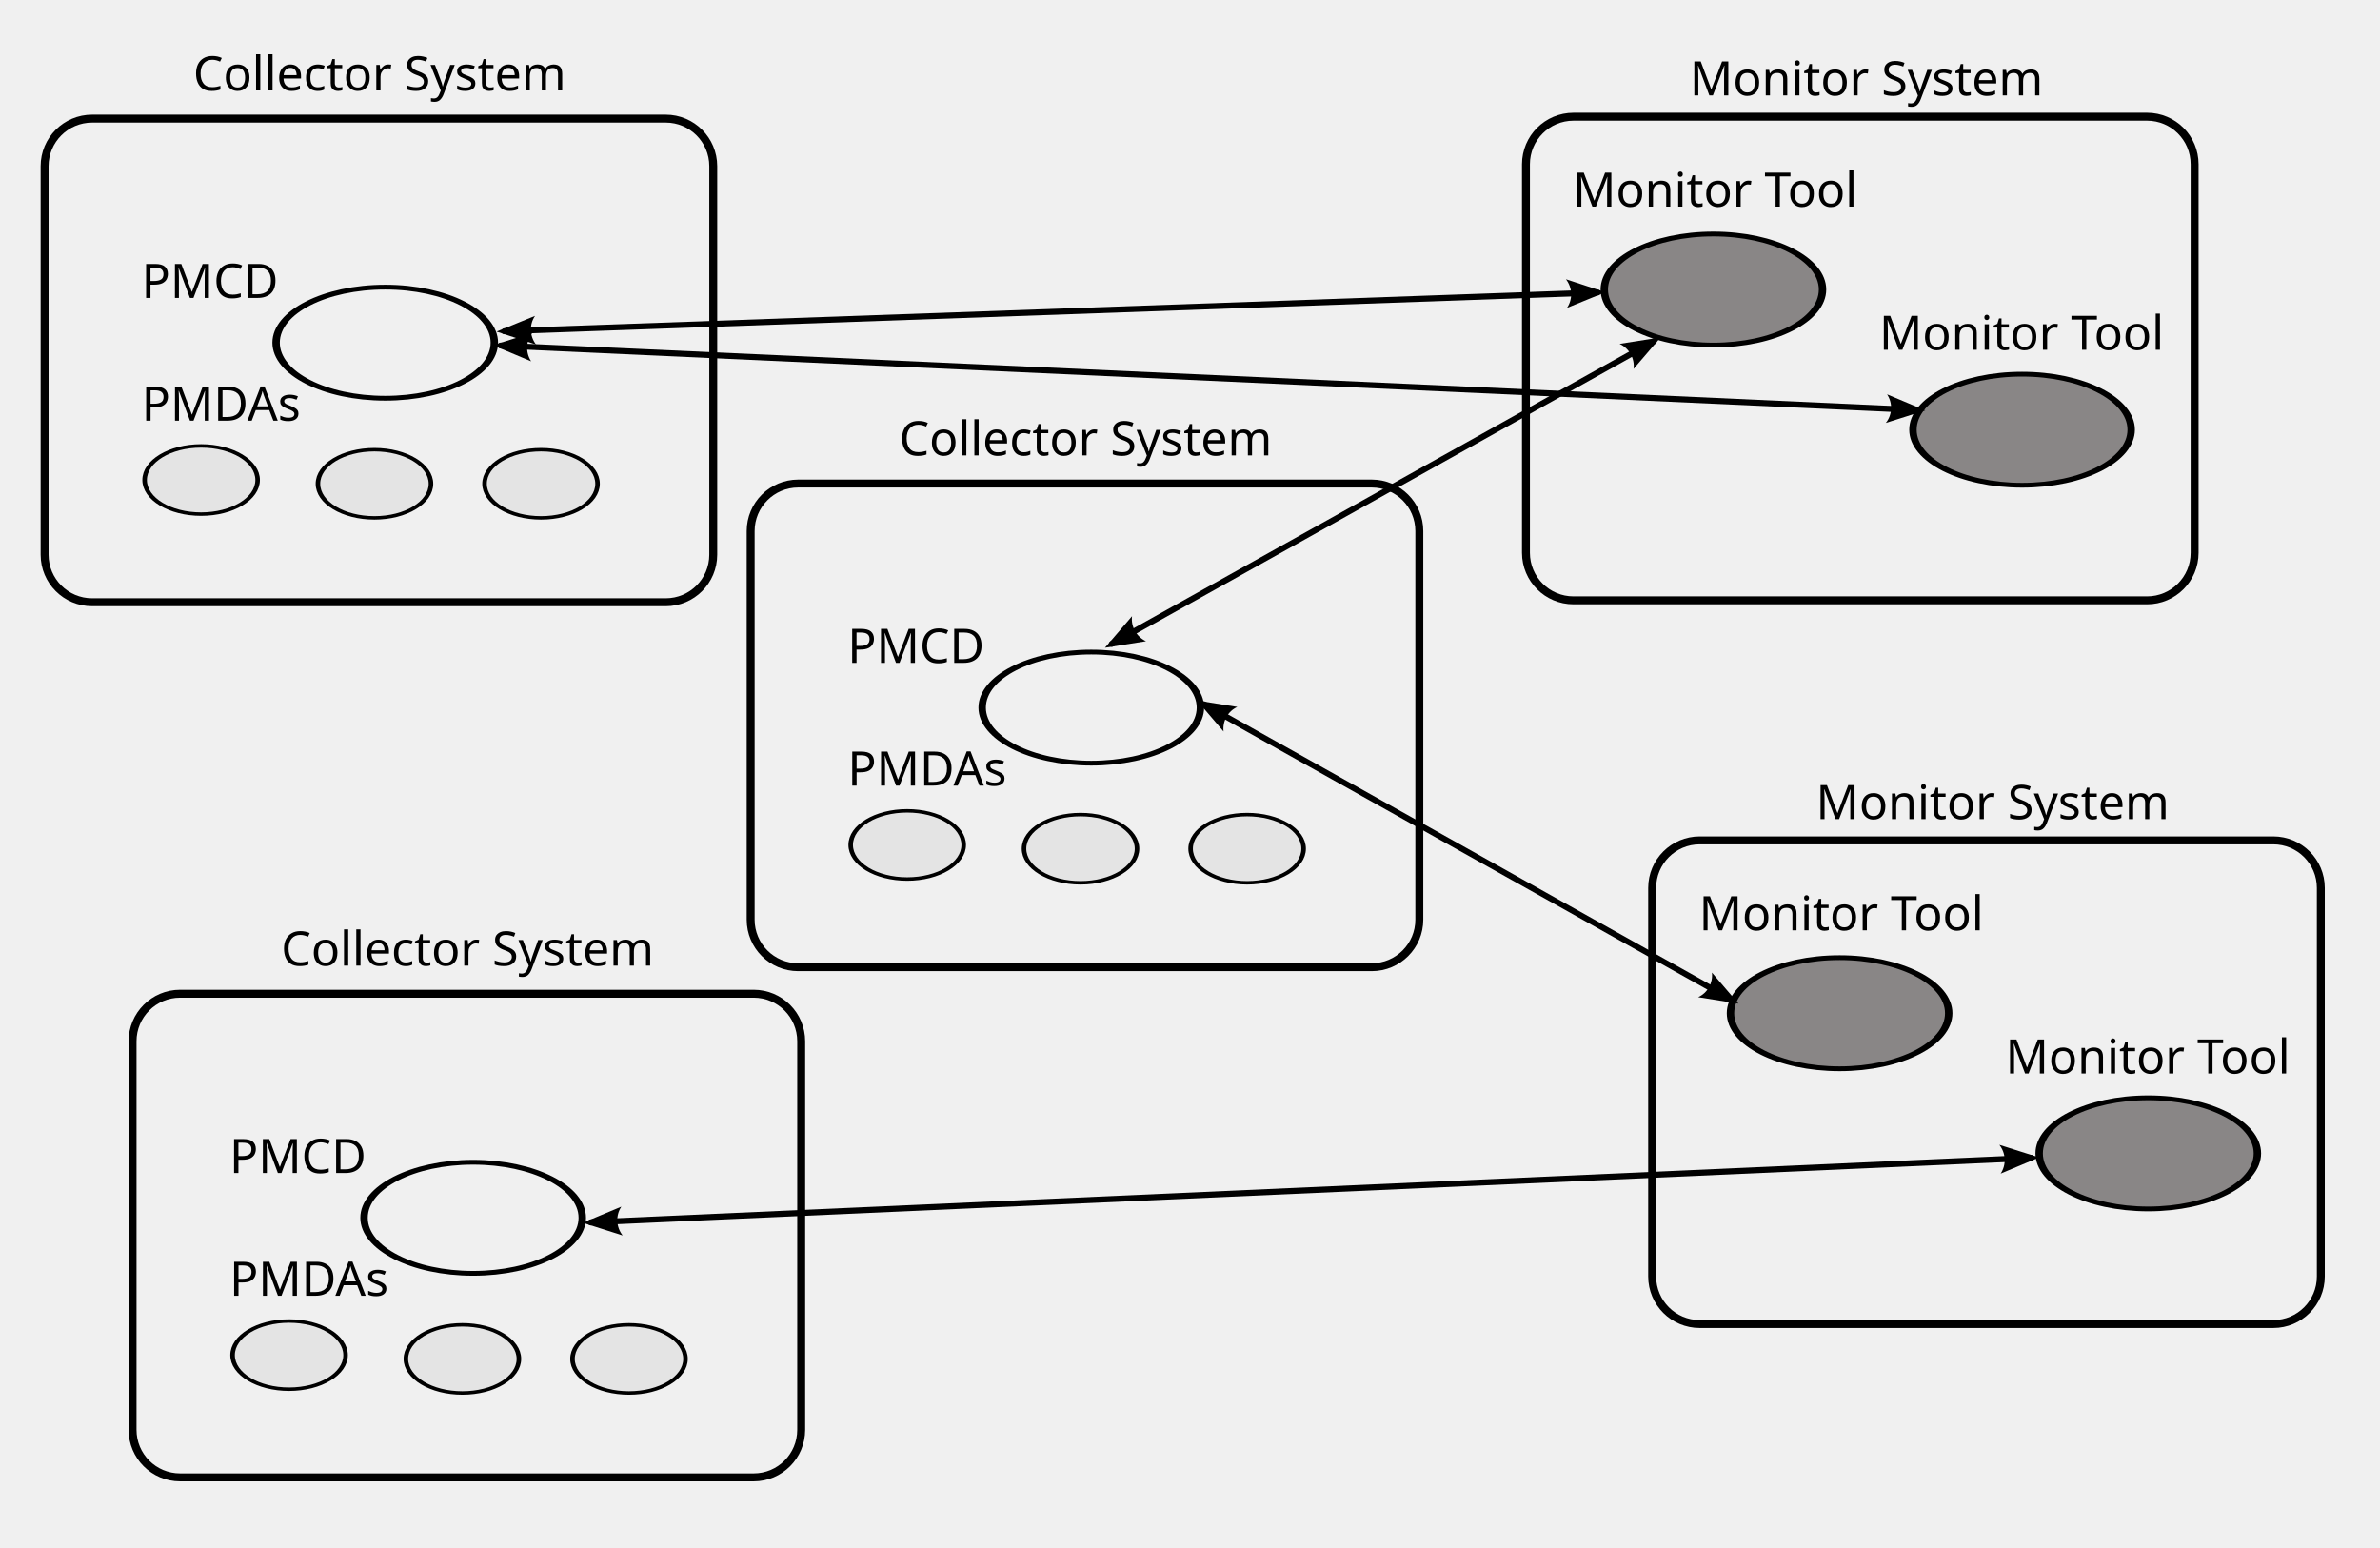
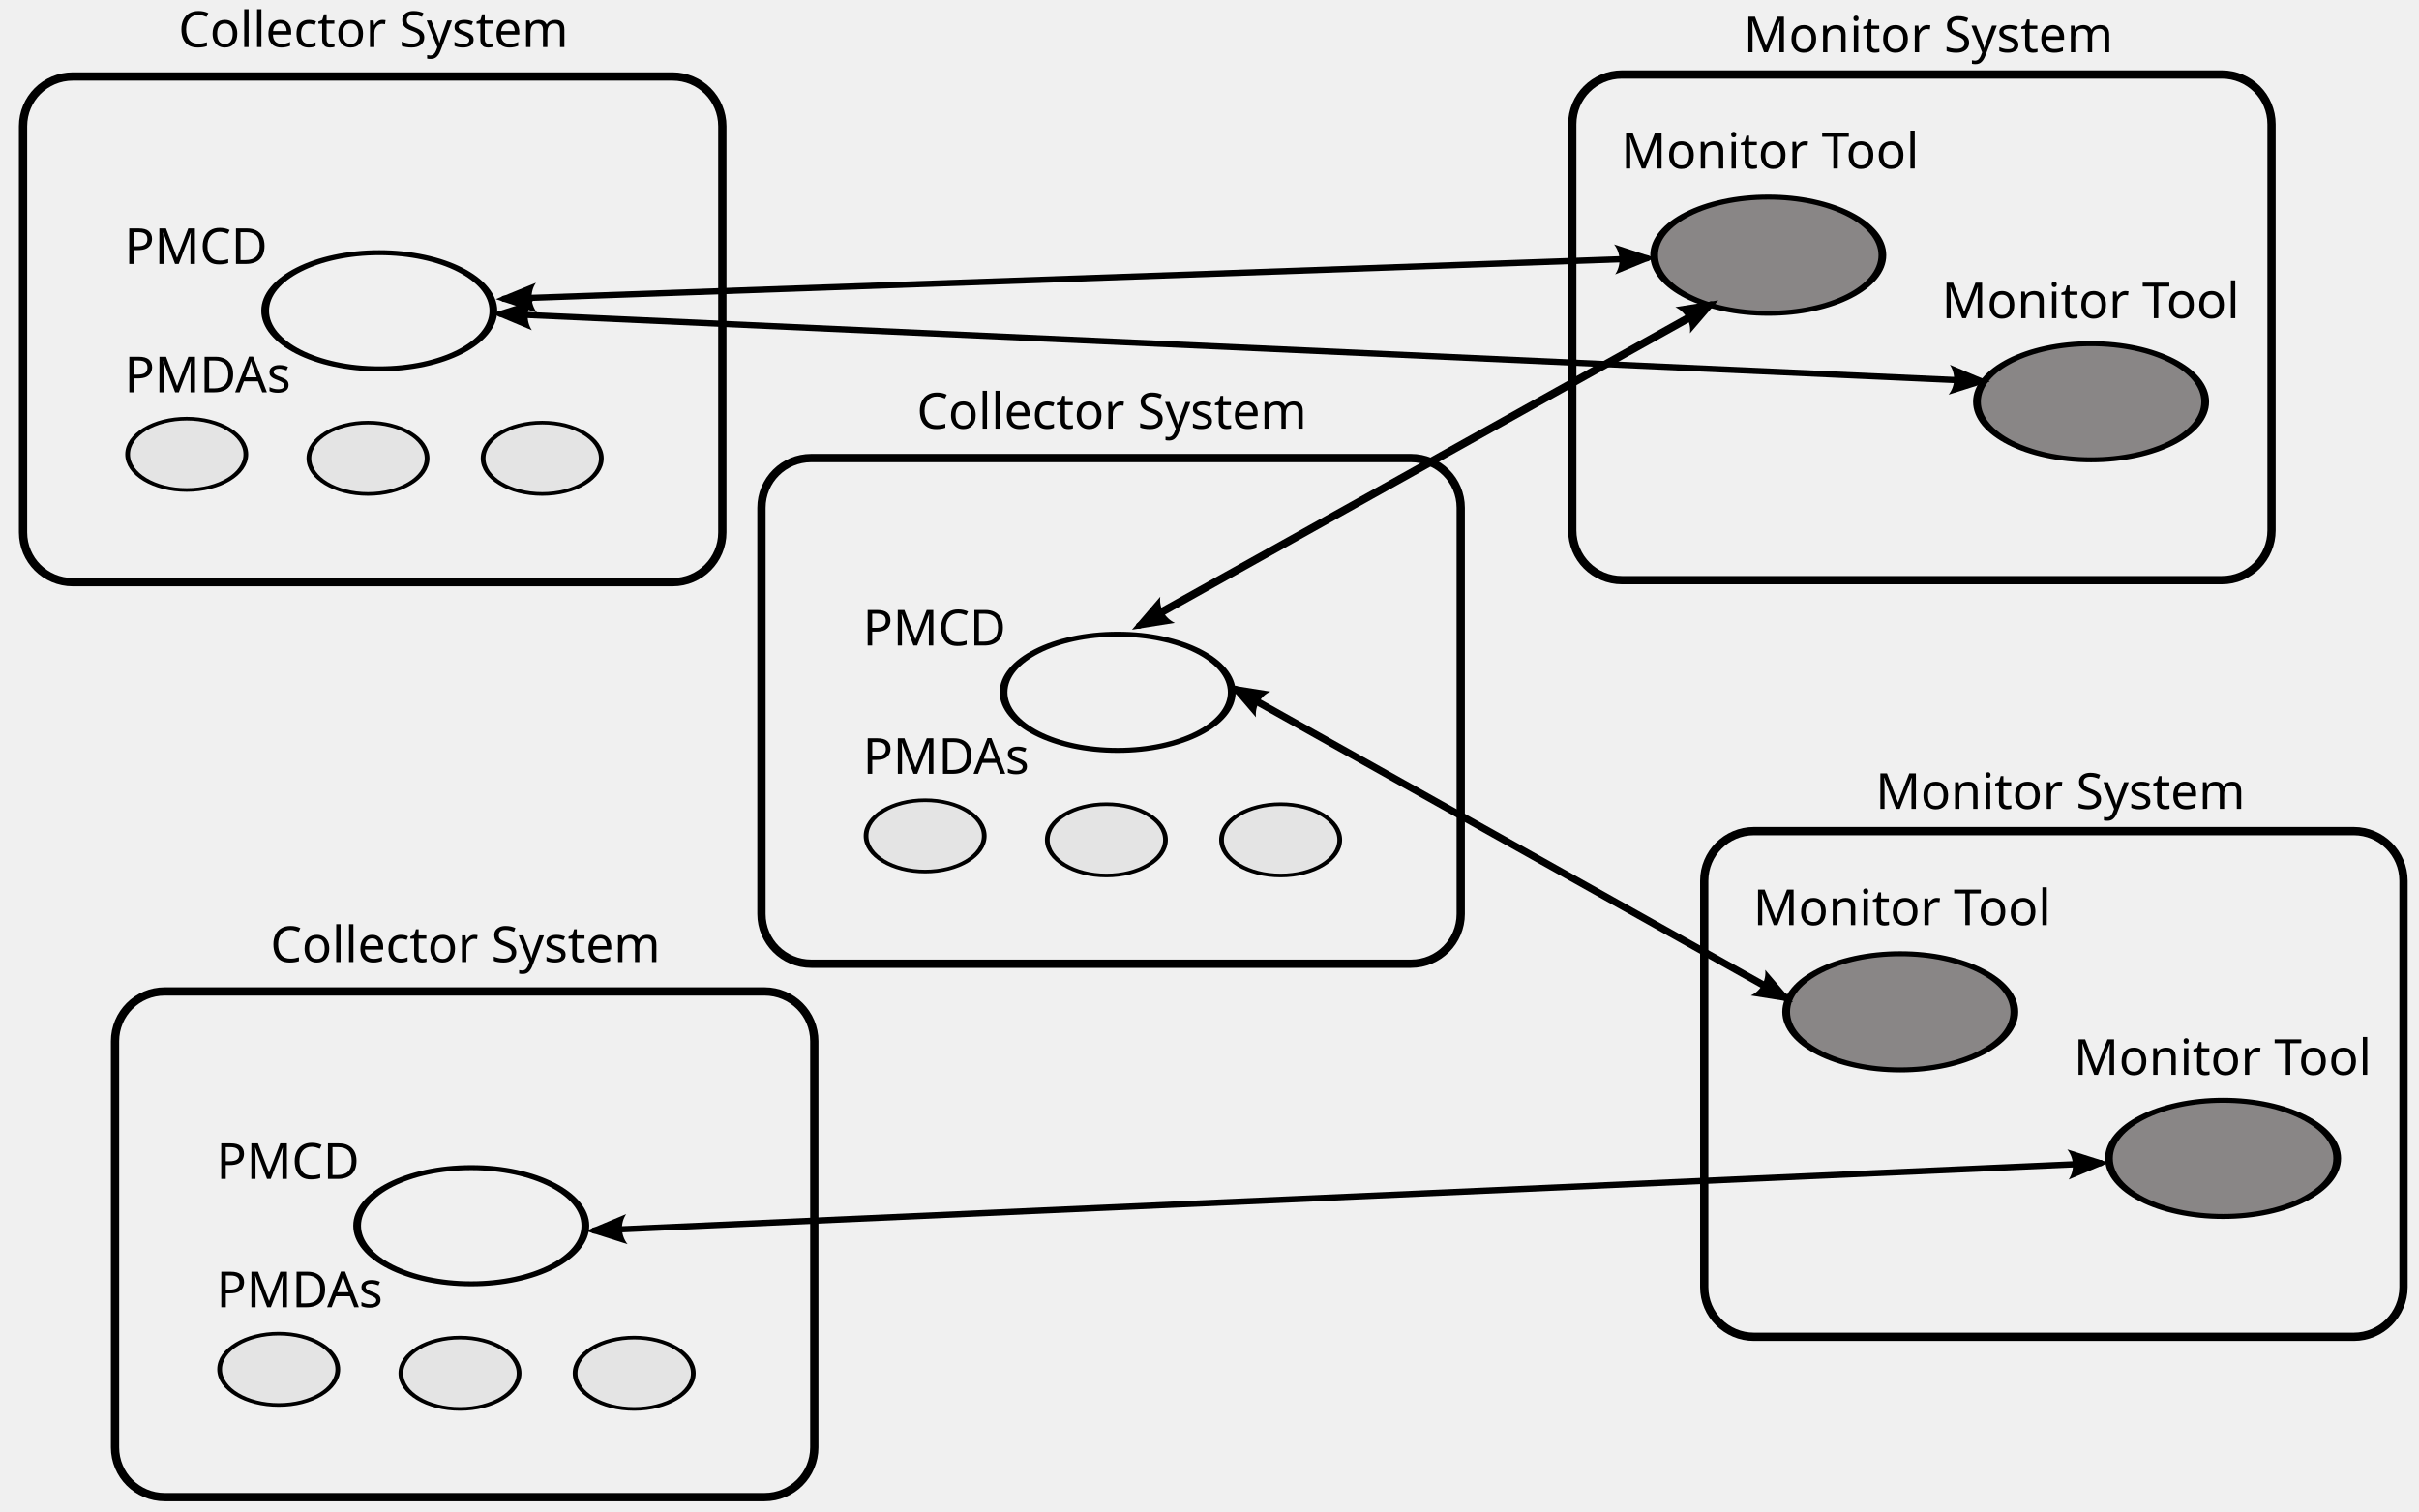
- <svg xmlns="http://www.w3.org/2000/svg" width="600" height="390" id="svg2" version="1.1">
+ <svg xmlns="http://www.w3.org/2000/svg" width="400" height="250" id="svg2" version="1.1">
  <defs id="defs4">
    <marker orient="auto" refY="0" refX="0" id="Arrow1Lend" style="overflow:visible">
      <path id="path4671" d="M 0,0 5,-5 -12.5,0 5,5 0,0 z" style="fill-rule:evenodd;stroke:#000000;stroke-width:1pt;marker-start:none" transform="matrix(-0.8,0,0,-0.8,-10,0)" />
    </marker>
    <marker orient="auto" refY="0" refX="0" id="Arrow1Lstart" style="overflow:visible">
      <path id="path4668" d="M 0,0 5,-5 -12.5,0 5,5 0,0 z" style="fill-rule:evenodd;stroke:#000000;stroke-width:1pt;marker-start:none" transform="matrix(0.8,0,0,0.8,10,0)" />
    </marker>
    <marker orient="auto" refY="0" refX="0" id="Arrow2Mstart" style="overflow:visible">
      <path id="path4692" style="font-size:12px;fill-rule:evenodd;stroke-width:0.625;stroke-linejoin:round" d="M 8.719,4.034 -2.207,0.016 8.719,-4.002 c -1.745,2.372 -1.735,5.617 -6e-7,8.035 z" transform="scale(0.6,0.6)" />
    </marker>
    <marker orient="auto" refY="0" refX="0" id="Arrow2Mend" style="overflow:visible">
      <path id="path4695" style="font-size:12px;fill-rule:evenodd;stroke-width:0.625;stroke-linejoin:round" d="M 8.719,4.034 -2.207,0.016 8.719,-4.002 c -1.745,2.372 -1.735,5.617 -6e-7,8.035 z" transform="scale(-0.6,-0.6)" />
    </marker>
    <marker orient="auto" refY="0" refX="0" id="Arrow1Lend-9" style="overflow:visible">
      <path id="path4671-0" d="M 0,0 5,-5 -12.5,0 5,5 0,0 z" style="fill-rule:evenodd;stroke:#000000;stroke-width:1pt;marker-start:none" transform="matrix(-0.8,0,0,-0.8,-10,0)" />
    </marker>
    <marker orient="auto" refY="0" refX="0" id="Arrow1Lend-3" style="overflow:visible">
      <path id="path4671-8" d="M 0,0 5,-5 -12.5,0 5,5 0,0 z" style="fill-rule:evenodd;stroke:#000000;stroke-width:1pt;marker-start:none" transform="matrix(-0.8,0,0,-0.8,-10,0)" />
    </marker>
    <marker orient="auto" refY="0" refX="0" id="Arrow2Mstart-0" style="overflow:visible">
      <path id="path4692-3" style="font-size:12px;fill-rule:evenodd;stroke-width:0.625;stroke-linejoin:round" d="M 8.719,4.034 -2.207,0.016 8.719,-4.002 c -1.745,2.372 -1.735,5.617 -6e-7,8.035 z" transform="scale(0.6,0.6)" />
    </marker>
    <marker orient="auto" refY="0" refX="0" id="Arrow2Mend-9" style="overflow:visible">
      <path id="path4695-7" style="font-size:12px;fill-rule:evenodd;stroke-width:0.625;stroke-linejoin:round" d="M 8.719,4.034 -2.207,0.016 8.719,-4.002 c -1.745,2.372 -1.735,5.617 -6e-7,8.035 z" transform="scale(-0.6,-0.6)" />
    </marker>
    <marker orient="auto" refY="0" refX="0" id="marker20136" style="overflow:visible">
      <path id="path20138" style="font-size:12px;fill-rule:evenodd;stroke-width:0.625;stroke-linejoin:round" d="M 8.719,4.034 -2.207,0.016 8.719,-4.002 c -1.745,2.372 -1.735,5.617 -6e-7,8.035 z" transform="scale(0.6,0.6)" />
    </marker>
    <marker orient="auto" refY="0" refX="0" id="marker20140" style="overflow:visible">
      <path id="path20142" style="font-size:12px;fill-rule:evenodd;stroke-width:0.625;stroke-linejoin:round" d="M 8.719,4.034 -2.207,0.016 8.719,-4.002 c -1.745,2.372 -1.735,5.617 -6e-7,8.035 z" transform="scale(-0.6,-0.6)" />
    </marker>
    <marker orient="auto" refY="0" refX="0" id="Arrow2Mstart-08" style="overflow:visible">
      <path id="path4692-2" style="font-size:12px;fill-rule:evenodd;stroke-width:0.625;stroke-linejoin:round" d="M 8.719,4.034 -2.207,0.016 8.719,-4.002 c -1.745,2.372 -1.735,5.617 -6e-7,8.035 z" transform="scale(0.6,0.6)" />
    </marker>
    <marker orient="auto" refY="0" refX="0" id="Arrow2Mend-99" style="overflow:visible">
      <path id="path4695-2" style="font-size:12px;fill-rule:evenodd;stroke-width:0.625;stroke-linejoin:round" d="M 8.719,4.034 -2.207,0.016 8.719,-4.002 c -1.745,2.372 -1.735,5.617 -6e-7,8.035 z" transform="scale(-0.6,-0.6)" />
    </marker>
    <marker orient="auto" refY="0" refX="0" id="Arrow2Mstart-03" style="overflow:visible">
      <path id="path4692-6" style="font-size:12px;fill-rule:evenodd;stroke-width:0.625;stroke-linejoin:round" d="M 8.719,4.034 -2.207,0.016 8.719,-4.002 c -1.745,2.372 -1.735,5.617 -6e-7,8.035 z" transform="scale(0.6,0.6)" />
    </marker>
    <marker orient="auto" refY="0" refX="0" id="marker20140-4" style="overflow:visible">
      <path id="path20142-8" style="font-size:12px;fill-rule:evenodd;stroke-width:0.625;stroke-linejoin:round" d="M 8.719,4.034 -2.207,0.016 8.719,-4.002 c -1.745,2.372 -1.735,5.617 -6e-7,8.035 z" transform="scale(-0.6,-0.6)" />
    </marker>
    <marker orient="auto" refY="0" refX="0" id="Arrow2Mstart-6" style="overflow:visible">
      <path id="path4692-60" style="font-size:12px;fill-rule:evenodd;stroke-width:0.625;stroke-linejoin:round" d="M 8.719,4.034 -2.207,0.016 8.719,-4.002 c -1.745,2.372 -1.735,5.617 -6e-7,8.035 z" transform="scale(0.6,0.6)" />
    </marker>
    <marker orient="auto" refY="0" refX="0" id="marker20140-8" style="overflow:visible">
      <path id="path20142-4" style="font-size:12px;fill-rule:evenodd;stroke-width:0.625;stroke-linejoin:round" d="M 8.719,4.034 -2.207,0.016 8.719,-4.002 c -1.745,2.372 -1.735,5.617 -6e-7,8.035 z" transform="scale(-0.6,-0.6)" />
    </marker>
+     <marker orient="auto" refY="0" refX="0" id="Arrow2Mstart-4" style="overflow:visible">
+       <path id="path4692-0" style="font-size:12px;fill-rule:evenodd;stroke-width:0.625;stroke-linejoin:round" d="M 8.719,4.034 -2.207,0.016 8.719,-4.002 c -1.745,2.372 -1.735,5.617 -6e-7,8.035 z" transform="scale(0.6,0.6)" />
+     </marker>
+     <marker orient="auto" refY="0" refX="0" id="Arrow2Mstart-8" style="overflow:visible">
+       <path id="path4692-06" style="font-size:12px;fill-rule:evenodd;stroke-width:0.625;stroke-linejoin:round" d="M 8.719,4.034 -2.207,0.016 8.719,-4.002 c -1.745,2.372 -1.735,5.617 -6e-7,8.035 z" transform="scale(0.6,0.6)" />
+     </marker>
  </defs>
-   <g id="layer1" transform="translate(0,-662.3622)">
-     <rect style="fill:none;stroke:#000000;stroke-width:2;stroke-linecap:butt;stroke-linejoin:round;stroke-miterlimit:4;stroke-opacity:1;stroke-dasharray:none" id="rect11117" width="168.569" height="121.924" x="33.416" y="912.876" ry="11.986" />
-     <text xml:space="preserve" style="font-size:12px;font-style:normal;font-variant:normal;font-weight:normal;font-stretch:normal;text-align:start;line-height:125%;writing-mode:lr-tb;text-anchor:start;fill:#000000;fill-opacity:1;stroke:none;font-family:Sans;-inkscape-font-specification:Sans" x="57.857" y="958.076" id="text11141">
-       <tspan id="tspan11143" x="57.857" y="958.076">PMCD</tspan>
-     </text>
-     <path style="fill:#ffffff;fill-opacity:1;stroke:#000000;stroke-width:1.5;stroke-linecap:round;stroke-linejoin:miter;stroke-miterlimit:4;stroke-opacity:1;stroke-dasharray:none;marker-start:url(#Arrow2Mstart);marker-end:url(#Arrow2Mend)" d="M 280.291,824.666 C 416.922,748.39 416.922,748.39 416.922,748.39" id="path4332-6-7-6-4" />
-     <text xml:space="preserve" style="font-size:12px;font-style:normal;font-variant:normal;font-weight:normal;font-stretch:normal;text-align:start;line-height:125%;writing-mode:lr-tb;text-anchor:start;fill:#000000;fill-opacity:1;stroke:none;font-family:Sans;-inkscape-font-specification:Sans" x="70.868" y="905.78" id="text4334-7">
-       <tspan id="tspan4336-1" x="70.868" y="905.78">Collector System</tspan>
-     </text>
-     <text xml:space="preserve" style="font-size:12px;font-style:normal;font-variant:normal;font-weight:normal;font-stretch:normal;text-align:start;line-height:125%;writing-mode:lr-tb;text-anchor:start;fill:#000000;fill-opacity:1;stroke:none;font-family:Sans;-inkscape-font-specification:Sans" x="57.875" y="989.016" id="text11141-6">
-       <tspan id="tspan11143-8" x="57.875" y="989.016">PMDAs</tspan>
-     </text>
-     <path style="fill:#e4e4e4;fill-opacity:1;stroke:#000000;stroke-width:4.423;stroke-miterlimit:4;stroke-opacity:1;stroke-dasharray:none" id="path3684-6-6" d="m 197.143,170.219 a 55,43.571 0 1 1 -110,0 55,43.571 0 1 1 110,0 z" transform="matrix(0.2589994,0,0,0.1973206,36.06259,970.3953)" />
-     <path style="fill:none;stroke:#000000;stroke-width:3.741;stroke-miterlimit:4;stroke-opacity:1;stroke-dasharray:none" id="path3684-4-7" d="m 197.143,170.219 a 55,43.571 0 1 1 -110,0 55,43.571 0 1 1 110,0 z" transform="matrix(0.5001487,0,0,0.3213943,48.19315,914.6547)" />
-     <path style="fill:#e4e4e4;fill-opacity:1;stroke:#000000;stroke-width:4.423;stroke-miterlimit:4;stroke-opacity:1;stroke-dasharray:none" id="path3684-6-6-8" d="m 197.143,170.219 a 55,43.571 0 1 1 -110,0 55,43.571 0 1 1 110,0 z" transform="matrix(0.2589994,0,0,0.1973206,79.75651,971.3458)" />
-     <path style="fill:#e4e4e4;fill-opacity:1;stroke:#000000;stroke-width:4.423;stroke-miterlimit:4;stroke-opacity:1;stroke-dasharray:none" id="path3684-6-6-6" d="m 197.143,170.219 a 55,43.571 0 1 1 -110,0 55,43.571 0 1 1 110,0 z" transform="matrix(0.2589994,0,0,0.1973206,121.7565,971.3458)" />
-     <text xml:space="preserve" style="font-size:12px;font-style:normal;font-variant:normal;font-weight:normal;font-stretch:normal;text-align:start;line-height:125%;writing-mode:lr-tb;text-anchor:start;fill:#000000;fill-opacity:1;stroke:none;font-family:Sans;-inkscape-font-specification:Sans" x="473.767" y="750.543" id="text4334-9">
-       <tspan id="tspan4336-7" x="473.767" y="750.543">Monitor Tool</tspan>
-     </text>
-     <path style="fill:#ffffff;fill-opacity:1;stroke:#000000;stroke-width:1.5;stroke-linecap:round;stroke-linejoin:miter;stroke-miterlimit:4;stroke-opacity:1;stroke-dasharray:none;marker-start:url(#Arrow2Mstart);marker-end:url(#marker20140)" d="m 127.171,745.866 c 275.582,-9.765 275.582,-9.765 275.582,-9.765" id="path4332-6-7-6-4-9" />
-     <text xml:space="preserve" style="font-size:12px;font-style:normal;font-variant:normal;font-weight:normal;font-stretch:normal;text-align:start;line-height:125%;writing-mode:lr-tb;text-anchor:start;fill:#000000;fill-opacity:1;stroke:none;font-family:Sans;-inkscape-font-specification:Sans" x="425.993" y="686.414" id="text4334-7-8">
-       <tspan id="tspan4336-1-2" x="425.993" y="686.414">Monitor System</tspan>
-     </text>
-     <path style="fill:#898686;fill-opacity:1;stroke:#000000;stroke-width:3.741;stroke-miterlimit:4;stroke-opacity:1;stroke-dasharray:none" id="path3684-4-6" d="m 197.143,170.219 a 55,43.571 0 1 1 -110,0 55,43.571 0 1 1 110,0 z" transform="matrix(0.5001487,0,0,0.3213943,360.8575,680.6433)" />
-     <path style="fill:#898686;fill-opacity:1;stroke:#000000;stroke-width:3.741;stroke-miterlimit:4;stroke-opacity:1;stroke-dasharray:none" id="path3684-4-3-7" d="m 197.143,170.219 a 55,43.571 0 1 1 -110,0 55,43.571 0 1 1 110,0 z" transform="matrix(0.5001487,0,0,0.3213943,438.674,715.9785)" />
-     <text xml:space="preserve" style="font-size:12px;font-style:normal;font-variant:normal;font-weight:normal;font-stretch:normal;text-align:start;line-height:125%;writing-mode:lr-tb;text-anchor:start;fill:#000000;fill-opacity:1;stroke:none;font-family:Sans;-inkscape-font-specification:Sans" x="396.505" y="714.445" id="text4334-5-6">
-       <tspan id="tspan4336-6-6" x="396.505" y="714.445">Monitor Tool</tspan>
-     </text>
-     <rect style="fill:none;stroke:#000000;stroke-width:2;stroke-linecap:butt;stroke-linejoin:round;stroke-miterlimit:4;stroke-opacity:1;stroke-dasharray:none" id="rect11117-0" width="168.569" height="121.924" x="384.695" y="691.781" ry="11.986" />
-     <text xml:space="preserve" style="font-size:12px;font-style:normal;font-variant:normal;font-weight:normal;font-stretch:normal;text-align:start;line-height:125%;writing-mode:lr-tb;text-anchor:start;fill:#000000;fill-opacity:1;stroke:none;font-family:Sans;-inkscape-font-specification:Sans" x="505.584" y="932.981" id="text4334-9-7">
-       <tspan id="tspan4336-7-5" x="505.584" y="932.981">Monitor Tool</tspan>
-     </text>
-     <text xml:space="preserve" style="font-size:12px;font-style:normal;font-variant:normal;font-weight:normal;font-stretch:normal;text-align:start;line-height:125%;writing-mode:lr-tb;text-anchor:start;fill:#000000;fill-opacity:1;stroke:none;font-family:Sans;-inkscape-font-specification:Sans" x="457.81" y="868.852" id="text4334-7-8-1">
-       <tspan id="tspan4336-1-2-6" x="457.81" y="868.852">Monitor System</tspan>
-     </text>
-     <path style="fill:#898686;fill-opacity:1;stroke:#000000;stroke-width:3.741;stroke-miterlimit:4;stroke-opacity:1;stroke-dasharray:none" id="path3684-4-6-9" d="m 197.143,170.219 a 55,43.571 0 1 1 -110,0 55,43.571 0 1 1 110,0 z" transform="matrix(0.5001487,0,0,0.3213943,392.6749,863.0808)" />
-     <path style="fill:#898686;fill-opacity:1;stroke:#000000;stroke-width:3.741;stroke-miterlimit:4;stroke-opacity:1;stroke-dasharray:none" id="path3684-4-3-7-7" d="m 197.143,170.219 a 55,43.571 0 1 1 -110,0 55,43.571 0 1 1 110,0 z" transform="matrix(0.5001487,0,0,0.3213943,470.4914,898.416)" />
-     <text xml:space="preserve" style="font-size:12px;font-style:normal;font-variant:normal;font-weight:normal;font-stretch:normal;text-align:start;line-height:125%;writing-mode:lr-tb;text-anchor:start;fill:#000000;fill-opacity:1;stroke:none;font-family:Sans;-inkscape-font-specification:Sans" x="428.322" y="896.883" id="text4334-5-6-2">
-       <tspan id="tspan4336-6-6-9" x="428.322" y="896.883">Monitor Tool</tspan>
-     </text>
-     <rect style="fill:none;stroke:#000000;stroke-width:2;stroke-linecap:butt;stroke-linejoin:round;stroke-miterlimit:4;stroke-opacity:1;stroke-dasharray:none" id="rect11117-0-3" width="168.569" height="121.924" x="416.513" y="874.219" ry="11.986" />
-     <rect style="fill:none;stroke:#000000;stroke-width:2;stroke-linecap:butt;stroke-linejoin:round;stroke-miterlimit:4;stroke-opacity:1;stroke-dasharray:none" id="rect11117-2" width="168.569" height="121.924" x="11.243" y="692.261" ry="11.986" />
-     <text xml:space="preserve" style="font-size:12px;font-style:normal;font-variant:normal;font-weight:normal;font-stretch:normal;text-align:start;line-height:125%;writing-mode:lr-tb;text-anchor:start;fill:#000000;fill-opacity:1;stroke:none;font-family:Sans;-inkscape-font-specification:Sans" x="35.685" y="737.461" id="text11141-0">
-       <tspan id="tspan11143-0" x="35.685" y="737.461">PMCD</tspan>
-     </text>
-     <text xml:space="preserve" style="font-size:12px;font-style:normal;font-variant:normal;font-weight:normal;font-stretch:normal;text-align:start;line-height:125%;writing-mode:lr-tb;text-anchor:start;fill:#000000;fill-opacity:1;stroke:none;font-family:Sans;-inkscape-font-specification:Sans" x="48.696" y="685.165" id="text4334-7-4">
-       <tspan id="tspan4336-1-3" x="48.696" y="685.165">Collector System</tspan>
-     </text>
-     <text xml:space="preserve" style="font-size:12px;font-style:normal;font-variant:normal;font-weight:normal;font-stretch:normal;text-align:start;line-height:125%;writing-mode:lr-tb;text-anchor:start;fill:#000000;fill-opacity:1;stroke:none;font-family:Sans;-inkscape-font-specification:Sans" x="35.703" y="768.401" id="text11141-6-1">
-       <tspan id="tspan11143-8-5" x="35.703" y="768.401">PMDAs</tspan>
-     </text>
-     <path style="fill:#e4e4e4;fill-opacity:1;stroke:#000000;stroke-width:4.423;stroke-miterlimit:4;stroke-opacity:1;stroke-dasharray:none" id="path3684-6-6-1" d="m 197.143,170.219 a 55,43.571 0 1 1 -110,0 55,43.571 0 1 1 110,0 z" transform="matrix(0.2589994,0,0,0.1973206,13.89042,749.7799)" />
-     <path style="fill:none;stroke:#000000;stroke-width:3.741;stroke-miterlimit:4;stroke-opacity:1;stroke-dasharray:none" id="path3684-4-7-0" d="m 197.143,170.219 a 55,43.571 0 1 1 -110,0 55,43.571 0 1 1 110,0 z" transform="matrix(0.5001487,0,0,0.3213943,26.02098,694.0393)" />
-     <path style="fill:#e4e4e4;fill-opacity:1;stroke:#000000;stroke-width:4.423;stroke-miterlimit:4;stroke-opacity:1;stroke-dasharray:none" id="path3684-6-6-8-3" d="m 197.143,170.219 a 55,43.571 0 1 1 -110,0 55,43.571 0 1 1 110,0 z" transform="matrix(0.2589994,0,0,0.1973206,57.58434,750.7305)" />
-     <path style="fill:#e4e4e4;fill-opacity:1;stroke:#000000;stroke-width:4.423;stroke-miterlimit:4;stroke-opacity:1;stroke-dasharray:none" id="path3684-6-6-6-5" d="m 197.143,170.219 a 55,43.571 0 1 1 -110,0 55,43.571 0 1 1 110,0 z" transform="matrix(0.2589994,0,0,0.1973206,99.58434,750.7305)" />
-     <rect style="fill:none;stroke:#000000;stroke-width:2;stroke-linecap:butt;stroke-linejoin:round;stroke-miterlimit:4;stroke-opacity:1;stroke-dasharray:none" id="rect11117-3" width="168.569" height="121.924" x="189.243" y="784.261" ry="11.986" />
-     <text xml:space="preserve" style="font-size:12px;font-style:normal;font-variant:normal;font-weight:normal;font-stretch:normal;text-align:start;line-height:125%;writing-mode:lr-tb;text-anchor:start;fill:#000000;fill-opacity:1;stroke:none;font-family:Sans;-inkscape-font-specification:Sans" x="213.685" y="829.461" id="text11141-2">
-       <tspan id="tspan11143-2" x="213.685" y="829.461">PMCD</tspan>
-     </text>
-     <text xml:space="preserve" style="font-size:12px;font-style:normal;font-variant:normal;font-weight:normal;font-stretch:normal;text-align:start;line-height:125%;writing-mode:lr-tb;text-anchor:start;fill:#000000;fill-opacity:1;stroke:none;font-family:Sans;-inkscape-font-specification:Sans" x="226.696" y="777.165" id="text4334-7-3">
-       <tspan id="tspan4336-1-7" x="226.696" y="777.165">Collector System</tspan>
-     </text>
-     <text xml:space="preserve" style="font-size:12px;font-style:normal;font-variant:normal;font-weight:normal;font-stretch:normal;text-align:start;line-height:125%;writing-mode:lr-tb;text-anchor:start;fill:#000000;fill-opacity:1;stroke:none;font-family:Sans;-inkscape-font-specification:Sans" x="213.703" y="860.401" id="text11141-6-19">
-       <tspan id="tspan11143-8-6" x="213.703" y="860.401">PMDAs</tspan>
-     </text>
-     <path style="fill:#e4e4e4;fill-opacity:1;stroke:#000000;stroke-width:4.423;stroke-miterlimit:4;stroke-opacity:1;stroke-dasharray:none" id="path3684-6-6-81" d="m 197.143,170.219 a 55,43.571 0 1 1 -110,0 55,43.571 0 1 1 110,0 z" transform="matrix(0.2589994,0,0,0.1973206,191.8904,841.7799)" />
-     <path style="fill:none;stroke:#000000;stroke-width:3.741;stroke-miterlimit:4;stroke-opacity:1;stroke-dasharray:none" id="path3684-4-7-1" d="m 197.143,170.219 a 55,43.571 0 1 1 -110,0 55,43.571 0 1 1 110,0 z" transform="matrix(0.5001487,0,0,0.3213943,204.021,786.0393)" />
-     <path style="fill:#e4e4e4;fill-opacity:1;stroke:#000000;stroke-width:4.423;stroke-miterlimit:4;stroke-opacity:1;stroke-dasharray:none" id="path3684-6-6-8-38" d="m 197.143,170.219 a 55,43.571 0 1 1 -110,0 55,43.571 0 1 1 110,0 z" transform="matrix(0.2589994,0,0,0.1973206,235.5843,842.7305)" />
-     <path style="fill:#e4e4e4;fill-opacity:1;stroke:#000000;stroke-width:4.423;stroke-miterlimit:4;stroke-opacity:1;stroke-dasharray:none" id="path3684-6-6-6-3" d="m 197.143,170.219 a 55,43.571 0 1 1 -110,0 55,43.571 0 1 1 110,0 z" transform="matrix(0.2589994,0,0,0.1973206,277.5843,842.7305)" />
-     <path style="fill:#ffffff;fill-opacity:1;stroke:#000000;stroke-width:1.473;stroke-linecap:round;stroke-linejoin:miter;stroke-miterlimit:4;stroke-opacity:1;stroke-dasharray:none;marker-start:url(#Arrow2Mstart);marker-end:url(#Arrow2Mend)" d="m 303.478,839.891 c 133.081,74.535 133.081,74.535 133.081,74.535" id="path4332-6-7-6-4-4" />
-     <path style="fill:#ffffff;fill-opacity:1;stroke:#000000;stroke-width:1.496;stroke-linecap:round;stroke-linejoin:miter;stroke-miterlimit:4;stroke-opacity:1;stroke-dasharray:none;marker-start:url(#Arrow2Mstart);marker-end:url(#marker20140)" d="m 126.244,749.471 c 357.147,16.271 357.147,16.271 357.147,16.271" id="path4332-6-7-6-4-9-6" />
-     <path style="fill:#ffffff;fill-opacity:1;stroke:#000000;stroke-width:1.508;stroke-linecap:round;stroke-linejoin:miter;stroke-miterlimit:4;stroke-opacity:1;stroke-dasharray:none;marker-start:url(#Arrow2Mstart);marker-end:url(#marker20140)" d="M 148.926,970.518 C 512.08,954.257 512.08,954.257 512.08,954.257" id="path4332-6-7-6-4-9-6-7" />
+   <g id="layer1" transform="translate(0,-802.3622)">
+     <g id="g4051">
+       <rect ry="8.222" y="966.346" x="19.02" height="83.634" width="115.631" id="rect11117" style="fill:none;stroke:#000000;stroke-width:1.372;stroke-linecap:butt;stroke-linejoin:round;stroke-miterlimit:4;stroke-opacity:1;stroke-dasharray:none" />
+       <text id="text11141" y="997.351" x="35.785" style="font-size:8.231px;font-style:normal;font-variant:normal;font-weight:normal;font-stretch:normal;text-align:start;line-height:125%;writing-mode:lr-tb;text-anchor:start;fill:#000000;fill-opacity:1;stroke:none;font-family:Sans;-inkscape-font-specification:Sans" xml:space="preserve">
+         <tspan y="997.351" x="35.785" id="tspan11143">PMCD</tspan>
+       </text>
+       <path id="path4332-6-7-6-4" d="m 188.365,905.837 c 93.723,-52.322 93.723,-52.322 93.723,-52.322" style="fill:#ffffff;fill-opacity:1;stroke:#000000;stroke-width:1.029;stroke-linecap:round;stroke-linejoin:miter;stroke-miterlimit:4;stroke-opacity:1;stroke-dasharray:none;marker-start:url(#Arrow2Mstart);marker-end:none" />
+       <text id="text4334-7" y="961.478" x="44.71" style="font-size:8.231px;font-style:normal;font-variant:normal;font-weight:normal;font-stretch:normal;text-align:start;line-height:125%;writing-mode:lr-tb;text-anchor:start;fill:#000000;fill-opacity:1;stroke:none;font-family:Sans;-inkscape-font-specification:Sans" xml:space="preserve">
+         <tspan y="961.478" x="44.71" id="tspan4336-1">Collector System</tspan>
+       </text>
+       <text id="text11141-6" y="1018.575" x="35.798" style="font-size:8.231px;font-style:normal;font-variant:normal;font-weight:normal;font-stretch:normal;text-align:start;line-height:125%;writing-mode:lr-tb;text-anchor:start;fill:#000000;fill-opacity:1;stroke:none;font-family:Sans;-inkscape-font-specification:Sans" xml:space="preserve">
+         <tspan y="1018.575" x="35.798" id="tspan11143-8">PMDAs</tspan>
+       </text>
+       <path transform="matrix(0.1776623,0,0,0.1353534,20.83529,1005.802)" d="m 197.143,170.219 a 55,43.571 0 1 1 -110,0 55,43.571 0 1 1 110,0 z" id="path3684-6-6" style="fill:#e4e4e4;fill-opacity:1;stroke:#000000;stroke-width:4.423;stroke-miterlimit:4;stroke-opacity:1;stroke-dasharray:none" />
+       <path transform="matrix(0.3430802,0,0,0.2204625,29.15633,967.566)" d="m 197.143,170.219 a 55,43.571 0 1 1 -110,0 55,43.571 0 1 1 110,0 z" id="path3684-4-7" style="fill:none;stroke:#000000;stroke-width:3.741;stroke-miterlimit:4;stroke-opacity:1;stroke-dasharray:none" />
+       <path transform="matrix(0.1776623,0,0,0.1353534,50.80742,1006.454)" d="m 197.143,170.219 a 55,43.571 0 1 1 -110,0 55,43.571 0 1 1 110,0 z" id="path3684-6-6-8" style="fill:#e4e4e4;fill-opacity:1;stroke:#000000;stroke-width:4.423;stroke-miterlimit:4;stroke-opacity:1;stroke-dasharray:none" />
+       <path transform="matrix(0.1776623,0,0,0.1353534,79.61759,1006.454)" d="m 197.143,170.219 a 55,43.571 0 1 1 -110,0 55,43.571 0 1 1 110,0 z" id="path3684-6-6-6" style="fill:#e4e4e4;fill-opacity:1;stroke:#000000;stroke-width:4.423;stroke-miterlimit:4;stroke-opacity:1;stroke-dasharray:none" />
+       <text id="text4334-9" y="854.993" x="321.081" style="font-size:8.231px;font-style:normal;font-variant:normal;font-weight:normal;font-stretch:normal;text-align:start;line-height:125%;writing-mode:lr-tb;text-anchor:start;fill:#000000;fill-opacity:1;stroke:none;font-family:Sans;-inkscape-font-specification:Sans" xml:space="preserve">
+         <tspan y="854.993" x="321.081" id="tspan4336-7">Monitor Tool</tspan>
+       </text>
+       <path id="path4332-6-7-6-4-9" d="M 83.332,851.784 C 272.369,845.086 272.369,845.086 272.369,845.086" style="fill:#ffffff;fill-opacity:1;stroke:#000000;stroke-width:1.029;stroke-linecap:round;stroke-linejoin:miter;stroke-miterlimit:4;stroke-opacity:1;stroke-dasharray:none;marker-start:url(#Arrow2Mstart);marker-end:url(#marker20140)" />
+       <text id="text4334-7-8" y="811.003" x="288.311" style="font-size:8.231px;font-style:normal;font-variant:normal;font-weight:normal;font-stretch:normal;text-align:start;line-height:125%;writing-mode:lr-tb;text-anchor:start;fill:#000000;fill-opacity:1;stroke:none;font-family:Sans;-inkscape-font-specification:Sans" xml:space="preserve">
+         <tspan y="811.003" x="288.311" id="tspan4336-1-2">Monitor System</tspan>
+       </text>
+       <path transform="matrix(0.3430802,0,0,0.2204625,243.6305,807.0443)" d="m 197.143,170.219 a 55,43.571 0 1 1 -110,0 55,43.571 0 1 1 110,0 z" id="path3684-4-6" style="fill:#898686;fill-opacity:1;stroke:#000000;stroke-width:3.741;stroke-miterlimit:4;stroke-opacity:1;stroke-dasharray:none" />
+       <path transform="matrix(0.3430802,0,0,0.2204625,297.0092,831.2827)" d="m 197.143,170.219 a 55,43.571 0 1 1 -110,0 55,43.571 0 1 1 110,0 z" id="path3684-4-3-7" style="fill:#898686;fill-opacity:1;stroke:#000000;stroke-width:3.741;stroke-miterlimit:4;stroke-opacity:1;stroke-dasharray:none" />
+       <text id="text4334-5-6" y="830.231" x="268.083" style="font-size:8.231px;font-style:normal;font-variant:normal;font-weight:normal;font-stretch:normal;text-align:start;line-height:125%;writing-mode:lr-tb;text-anchor:start;fill:#000000;fill-opacity:1;stroke:none;font-family:Sans;-inkscape-font-specification:Sans" xml:space="preserve">
+         <tspan y="830.231" x="268.083" id="tspan4336-6-6">Monitor Tool</tspan>
+       </text>
+       <rect ry="8.222" y="814.684" x="259.982" height="83.634" width="115.631" id="rect11117-0" style="fill:none;stroke:#000000;stroke-width:1.372;stroke-linecap:butt;stroke-linejoin:round;stroke-miterlimit:4;stroke-opacity:1;stroke-dasharray:none" />
+       <text id="text4334-9-7" y="980.137" x="342.906" style="font-size:8.231px;font-style:normal;font-variant:normal;font-weight:normal;font-stretch:normal;text-align:start;line-height:125%;writing-mode:lr-tb;text-anchor:start;fill:#000000;fill-opacity:1;stroke:none;font-family:Sans;-inkscape-font-specification:Sans" xml:space="preserve">
+         <tspan y="980.137" x="342.906" id="tspan4336-7-5">Monitor Tool</tspan>
+       </text>
+       <text id="text4334-7-8-1" y="936.147" x="310.136" style="font-size:8.231px;font-style:normal;font-variant:normal;font-weight:normal;font-stretch:normal;text-align:start;line-height:125%;writing-mode:lr-tb;text-anchor:start;fill:#000000;fill-opacity:1;stroke:none;font-family:Sans;-inkscape-font-specification:Sans" xml:space="preserve">
+         <tspan y="936.147" x="310.136" id="tspan4336-1-2-6">Monitor System</tspan>
+       </text>
+       <path transform="matrix(0.3430802,0,0,0.2204625,265.4558,932.1885)" d="m 197.143,170.219 a 55,43.571 0 1 1 -110,0 55,43.571 0 1 1 110,0 z" id="path3684-4-6-9" style="fill:#898686;fill-opacity:1;stroke:#000000;stroke-width:3.741;stroke-miterlimit:4;stroke-opacity:1;stroke-dasharray:none" />
+       <path transform="matrix(0.3430802,0,0,0.2204625,318.8345,956.4269)" d="m 197.143,170.219 a 55,43.571 0 1 1 -110,0 55,43.571 0 1 1 110,0 z" id="path3684-4-3-7-7" style="fill:#898686;fill-opacity:1;stroke:#000000;stroke-width:3.741;stroke-miterlimit:4;stroke-opacity:1;stroke-dasharray:none" />
+       <text id="text4334-5-6-2" y="955.375" x="289.909" style="font-size:8.231px;font-style:normal;font-variant:normal;font-weight:normal;font-stretch:normal;text-align:start;line-height:125%;writing-mode:lr-tb;text-anchor:start;fill:#000000;fill-opacity:1;stroke:none;font-family:Sans;-inkscape-font-specification:Sans" xml:space="preserve">
+         <tspan y="955.375" x="289.909" id="tspan4336-6-6-9">Monitor Tool</tspan>
+       </text>
+       <rect ry="8.222" y="939.828" x="281.807" height="83.634" width="115.631" id="rect11117-0-3" style="fill:none;stroke:#000000;stroke-width:1.372;stroke-linecap:butt;stroke-linejoin:round;stroke-miterlimit:4;stroke-opacity:1;stroke-dasharray:none" />
+       <rect ry="8.222" y="815.013" x="3.81" height="83.634" width="115.631" id="rect11117-2" style="fill:none;stroke:#000000;stroke-width:1.372;stroke-linecap:butt;stroke-linejoin:round;stroke-miterlimit:4;stroke-opacity:1;stroke-dasharray:none" />
+       <text id="text11141-0" y="846.019" x="20.576" style="font-size:8.231px;font-style:normal;font-variant:normal;font-weight:normal;font-stretch:normal;text-align:start;line-height:125%;writing-mode:lr-tb;text-anchor:start;fill:#000000;fill-opacity:1;stroke:none;font-family:Sans;-inkscape-font-specification:Sans" xml:space="preserve">
+         <tspan y="846.019" x="20.576" id="tspan11143-0">PMCD</tspan>
+       </text>
+       <text id="text4334-7-4" y="810.146" x="29.501" style="font-size:8.231px;font-style:normal;font-variant:normal;font-weight:normal;font-stretch:normal;text-align:start;line-height:125%;writing-mode:lr-tb;text-anchor:start;fill:#000000;fill-opacity:1;stroke:none;font-family:Sans;-inkscape-font-specification:Sans" xml:space="preserve">
+         <tspan y="810.146" x="29.501" id="tspan4336-1-3">Collector System</tspan>
+       </text>
+       <text id="text11141-6-1" y="867.242" x="20.589" style="font-size:8.231px;font-style:normal;font-variant:normal;font-weight:normal;font-stretch:normal;text-align:start;line-height:125%;writing-mode:lr-tb;text-anchor:start;fill:#000000;fill-opacity:1;stroke:none;font-family:Sans;-inkscape-font-specification:Sans" xml:space="preserve">
+         <tspan y="867.242" x="20.589" id="tspan11143-8-5">PMDAs</tspan>
+       </text>
+       <path transform="matrix(0.1776623,0,0,0.1353534,5.626146,854.469)" d="m 197.143,170.219 a 55,43.571 0 1 1 -110,0 55,43.571 0 1 1 110,0 z" id="path3684-6-6-1" style="fill:#e4e4e4;fill-opacity:1;stroke:#000000;stroke-width:4.423;stroke-miterlimit:4;stroke-opacity:1;stroke-dasharray:none" />
+       <path transform="matrix(0.3430802,0,0,0.2204625,13.94718,816.2334)" d="m 197.143,170.219 a 55,43.571 0 1 1 -110,0 55,43.571 0 1 1 110,0 z" id="path3684-4-7-0" style="fill:none;stroke:#000000;stroke-width:3.741;stroke-miterlimit:4;stroke-opacity:1;stroke-dasharray:none" />
+       <path transform="matrix(0.1776623,0,0,0.1353534,35.59828,855.1211)" d="m 197.143,170.219 a 55,43.571 0 1 1 -110,0 55,43.571 0 1 1 110,0 z" id="path3684-6-6-8-3" style="fill:#e4e4e4;fill-opacity:1;stroke:#000000;stroke-width:4.423;stroke-miterlimit:4;stroke-opacity:1;stroke-dasharray:none" />
+       <path transform="matrix(0.1776623,0,0,0.1353534,64.40845,855.1211)" d="m 197.143,170.219 a 55,43.571 0 1 1 -110,0 55,43.571 0 1 1 110,0 z" id="path3684-6-6-6-5" style="fill:#e4e4e4;fill-opacity:1;stroke:#000000;stroke-width:4.423;stroke-miterlimit:4;stroke-opacity:1;stroke-dasharray:none" />
+       <rect ry="8.222" y="878.122" x="125.911" height="83.634" width="115.631" id="rect11117-3" style="fill:none;stroke:#000000;stroke-width:1.372;stroke-linecap:butt;stroke-linejoin:round;stroke-miterlimit:4;stroke-opacity:1;stroke-dasharray:none" />
+       <text id="text11141-2" y="909.127" x="142.677" style="font-size:8.231px;font-style:normal;font-variant:normal;font-weight:normal;font-stretch:normal;text-align:start;line-height:125%;writing-mode:lr-tb;text-anchor:start;fill:#000000;fill-opacity:1;stroke:none;font-family:Sans;-inkscape-font-specification:Sans" xml:space="preserve">
+         <tspan y="909.127" x="142.677" id="tspan11143-2">PMCD</tspan>
+       </text>
+       <text id="text4334-7-3" y="873.254" x="151.602" style="font-size:8.231px;font-style:normal;font-variant:normal;font-weight:normal;font-stretch:normal;text-align:start;line-height:125%;writing-mode:lr-tb;text-anchor:start;fill:#000000;fill-opacity:1;stroke:none;font-family:Sans;-inkscape-font-specification:Sans" xml:space="preserve">
+         <tspan y="873.254" x="151.602" id="tspan4336-1-7">Collector System</tspan>
+       </text>
+       <text id="text11141-6-19" y="930.35" x="142.689" style="font-size:8.231px;font-style:normal;font-variant:normal;font-weight:normal;font-stretch:normal;text-align:start;line-height:125%;writing-mode:lr-tb;text-anchor:start;fill:#000000;fill-opacity:1;stroke:none;font-family:Sans;-inkscape-font-specification:Sans" xml:space="preserve">
+         <tspan y="930.35" x="142.689" id="tspan11143-8-6">PMDAs</tspan>
+       </text>
+       <path transform="matrix(0.1776623,0,0,0.1353534,127.7264,917.577)" d="m 197.143,170.219 a 55,43.571 0 1 1 -110,0 55,43.571 0 1 1 110,0 z" id="path3684-6-6-81" style="fill:#e4e4e4;fill-opacity:1;stroke:#000000;stroke-width:4.423;stroke-miterlimit:4;stroke-opacity:1;stroke-dasharray:none" />
+       <path transform="matrix(0.3430802,0,0,0.2204625,136.0474,879.3414)" d="m 197.143,170.219 a 55,43.571 0 1 1 -110,0 55,43.571 0 1 1 110,0 z" id="path3684-4-7-1" style="fill:none;stroke:#000000;stroke-width:3.741;stroke-miterlimit:4;stroke-opacity:1;stroke-dasharray:none" />
+       <path transform="matrix(0.1776623,0,0,0.1353534,157.6985,918.2291)" d="m 197.143,170.219 a 55,43.571 0 1 1 -110,0 55,43.571 0 1 1 110,0 z" id="path3684-6-6-8-38" style="fill:#e4e4e4;fill-opacity:1;stroke:#000000;stroke-width:4.423;stroke-miterlimit:4;stroke-opacity:1;stroke-dasharray:none" />
+       <path transform="matrix(0.1776623,0,0,0.1353534,186.5087,918.2291)" d="m 197.143,170.219 a 55,43.571 0 1 1 -110,0 55,43.571 0 1 1 110,0 z" id="path3684-6-6-6-3" style="fill:#e4e4e4;fill-opacity:1;stroke:#000000;stroke-width:4.423;stroke-miterlimit:4;stroke-opacity:1;stroke-dasharray:none" />
+       <path id="path4332-6-7-6-4-4" d="m 204.27,916.281 c 91.288,51.128 91.288,51.128 91.288,51.128" style="fill:#ffffff;fill-opacity:1;stroke:#000000;stroke-width:1.011;stroke-linecap:round;stroke-linejoin:miter;stroke-miterlimit:4;stroke-opacity:1;stroke-dasharray:none;marker-start:url(#Arrow2Mstart);marker-end:none" />
+       <path id="path4332-6-7-6-4-9-6" d="m 82.696,854.257 c 244.987,11.161 244.987,11.161 244.987,11.161" style="fill:#ffffff;fill-opacity:1;stroke:#000000;stroke-width:1.026;stroke-linecap:round;stroke-linejoin:miter;stroke-miterlimit:4;stroke-opacity:1;stroke-dasharray:none;marker-start:url(#Arrow2Mstart);marker-end:url(#marker20140)" />
+       <path id="path4332-6-7-6-4-9-6-7" d="M 98.254,1005.886 C 347.362,994.731 347.362,994.731 347.362,994.731" style="fill:#ffffff;fill-opacity:1;stroke:#000000;stroke-width:1.034;stroke-linecap:round;stroke-linejoin:miter;stroke-miterlimit:4;stroke-opacity:1;stroke-dasharray:none;marker-start:url(#Arrow2Mstart);marker-end:url(#marker20140)" />
+       <path id="path4332-6-7-6-4-45" d="m 282.945,852.709 c -93.723,52.322 -93.723,52.322 -93.723,52.322" style="fill:#ffffff;fill-opacity:1;stroke:#000000;stroke-width:1.029;stroke-linecap:round;stroke-linejoin:miter;stroke-miterlimit:4;stroke-opacity:1;stroke-dasharray:none;marker-start:url(#Arrow2Mstart);marker-end:none" />
+       <path id="path4332-6-7-6-4-4-7" d="M 295.31,967.482 C 204.022,916.354 204.022,916.354 204.022,916.354" style="fill:#ffffff;fill-opacity:1;stroke:#000000;stroke-width:1.011;stroke-linecap:round;stroke-linejoin:miter;stroke-miterlimit:4;stroke-opacity:1;stroke-dasharray:none;marker-start:url(#Arrow2Mstart);marker-end:none" />
+     </g>
  </g>
</svg>
